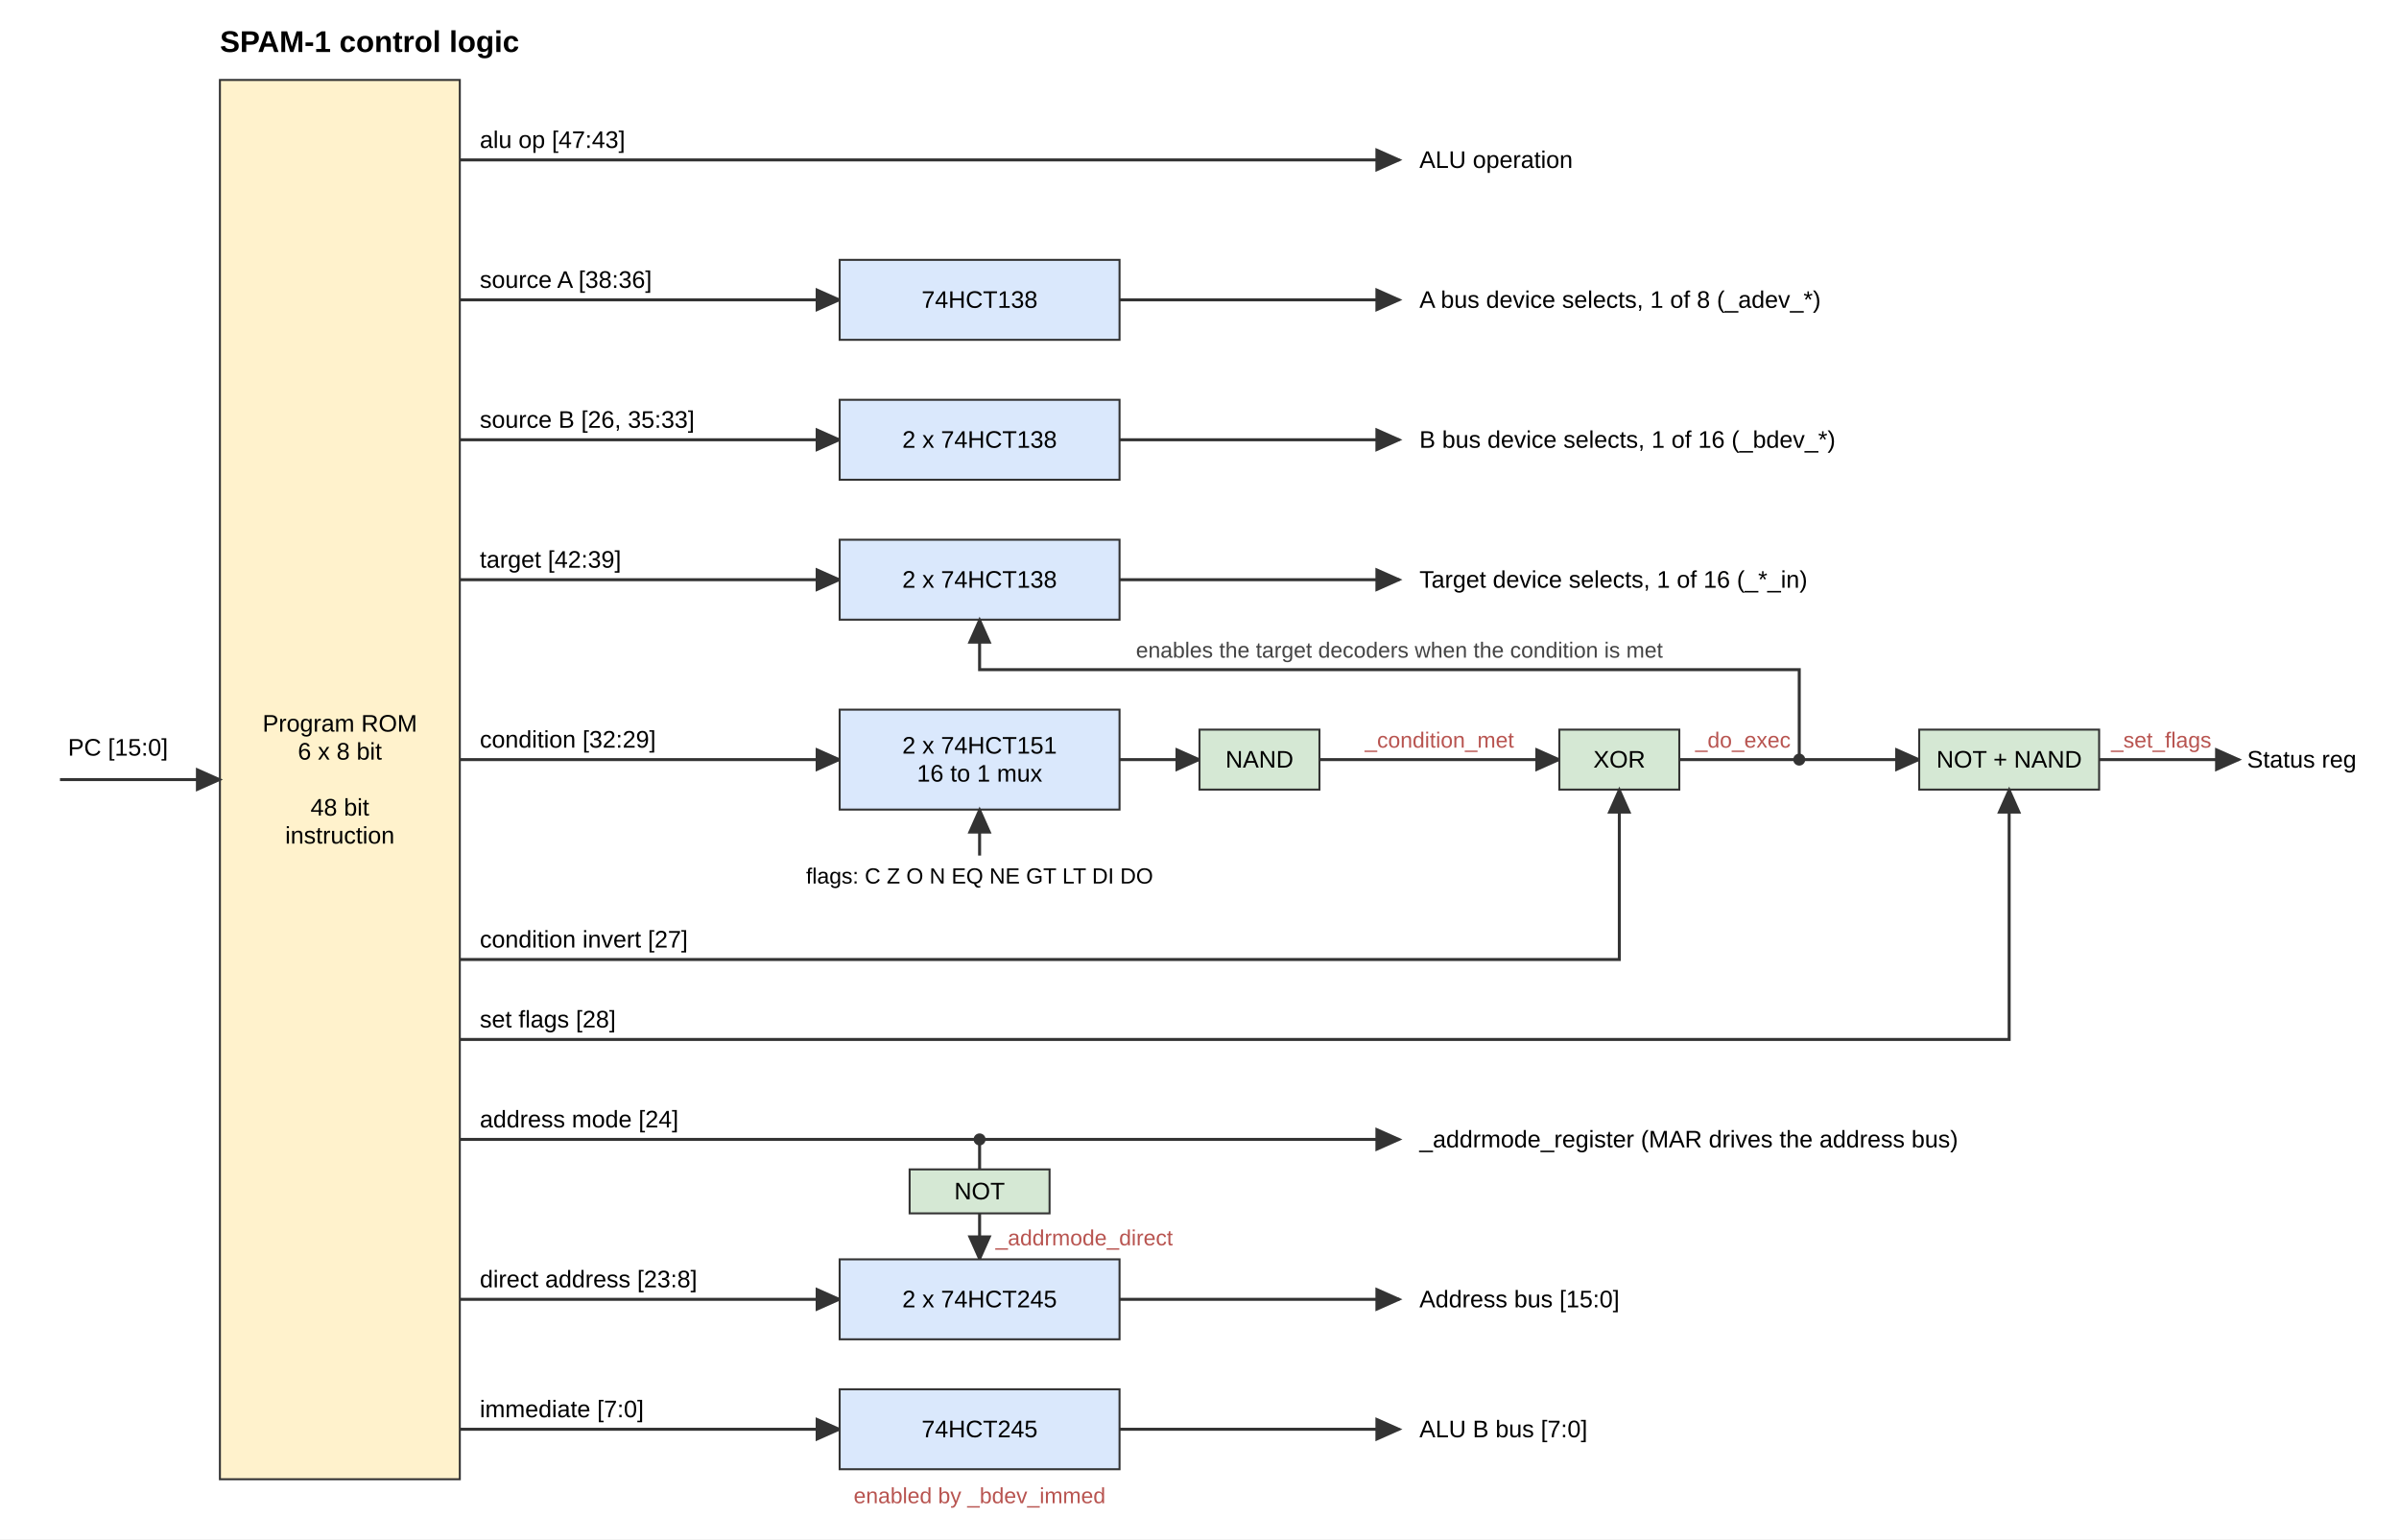
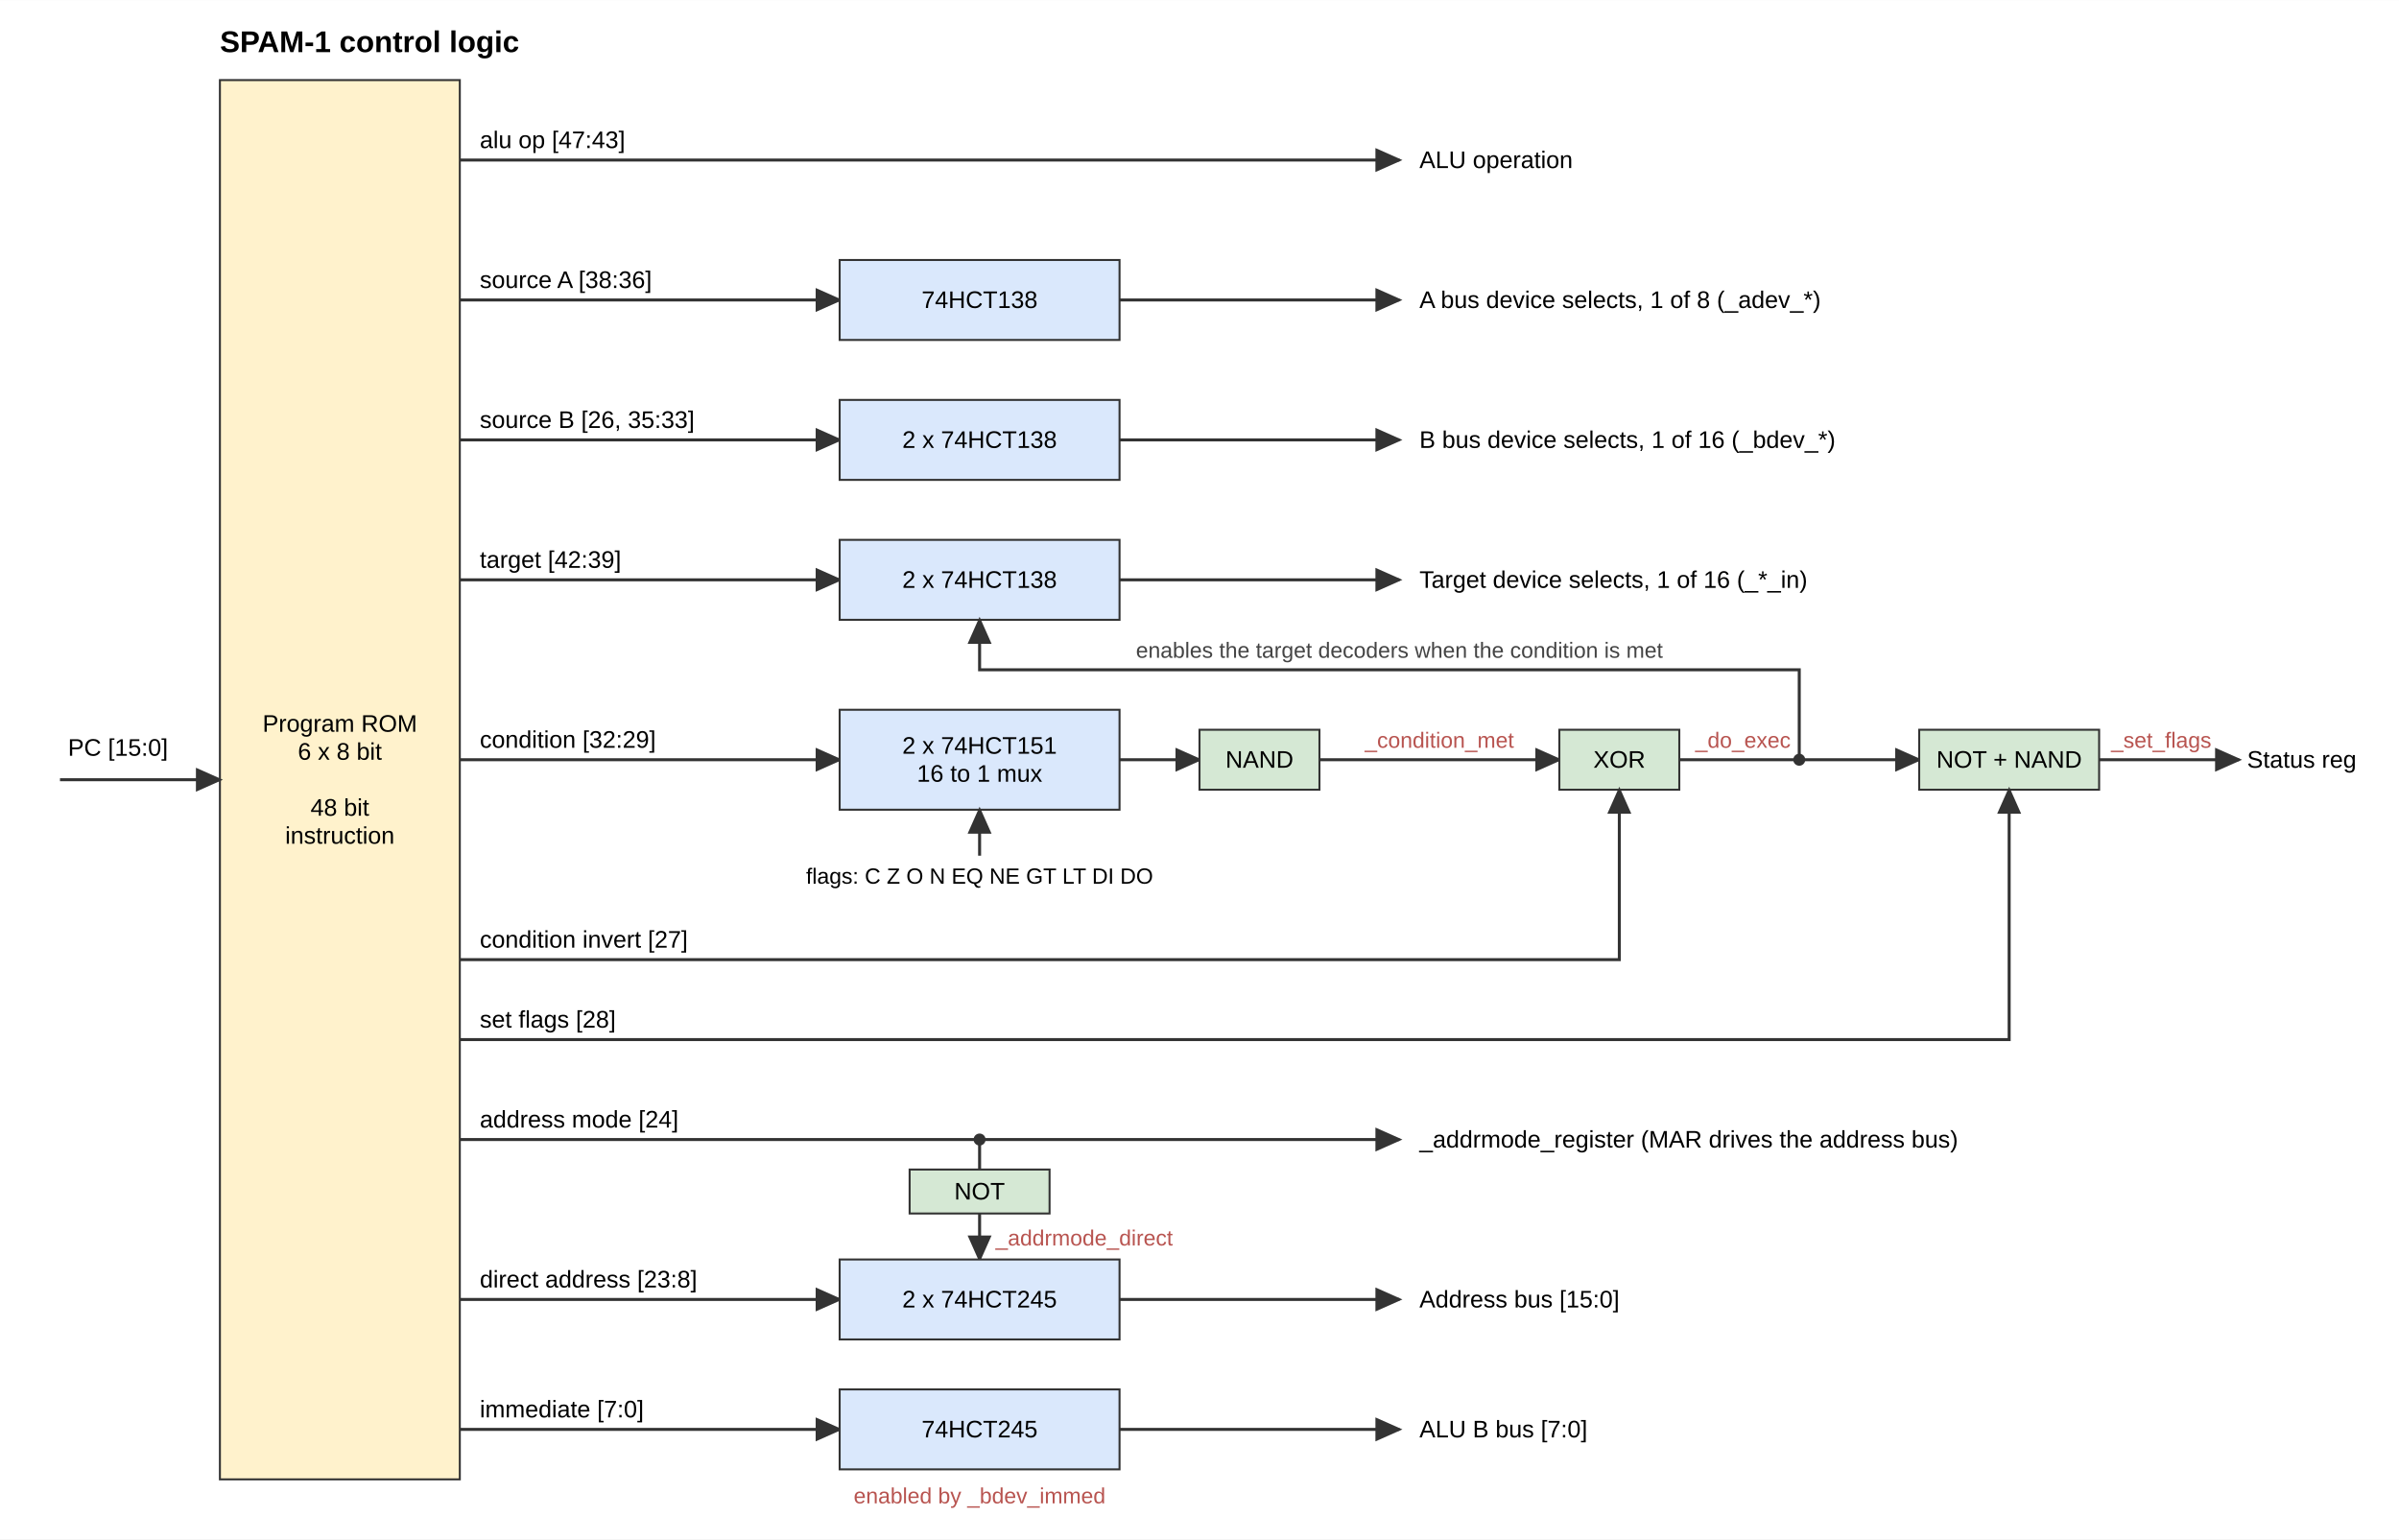
- <svg xmlns="http://www.w3.org/2000/svg" viewBox="0 0 1200 770" width="840" height="539" font-family="Arial, Helvetica, sans-serif" font-size="12">
+ <svg xmlns="http://www.w3.org/2000/svg" viewBox="0 0 1200 770" width="924" height="593" font-family="Arial, Helvetica, sans-serif" font-size="12">
  <rect width="1200" height="770" fill="#ffffff" />
  <defs>
    <marker id="a" markerWidth="9" markerHeight="8" refX="8" refY="4" orient="auto">
      <path d="M0,0 L9,4 L0,8 z" fill="#333" />
    </marker>
  </defs>
  <rect x="110" y="40" width="120" height="700" fill="#fff2cc" stroke="#333" />
  <text x="170.0" y="366.0" text-anchor="middle">Program ROM</text>
  <text x="170.0" y="380.0" text-anchor="middle">6 x 8 bit</text>
  <text x="170.0" y="394.0" text-anchor="middle" />
  <text x="170.0" y="408.0" text-anchor="middle">48 bit</text>
  <text x="170.0" y="422.0" text-anchor="middle">instruction</text>
  <polyline points="30,390 110,390" fill="none" stroke="#333" stroke-width="1.5" marker-end="url(#a)" />
  <text x="34" y="378" text-anchor="start" font-size="12" fill="#000">PC [15:0]</text>
  <polyline points="230,80 700,80" fill="none" stroke="#333" stroke-width="1.5" marker-end="url(#a)" />
  <text x="240" y="74" text-anchor="start" font-size="12" fill="#000">alu op [47:43]</text>
  <text x="710" y="84" text-anchor="start" font-size="12" fill="#000">ALU operation</text>
  <polyline points="230,150 420,150" fill="none" stroke="#333" stroke-width="1.5" marker-end="url(#a)" />
  <text x="240" y="144" text-anchor="start" font-size="12" fill="#000">source A [38:36]</text>
  <rect x="420" y="130" width="140" height="40" fill="#dae8fc" stroke="#333" />
  <text x="490.0" y="154.0" text-anchor="middle">74HCT138</text>
  <polyline points="560,150 700,150" fill="none" stroke="#333" stroke-width="1.5" marker-end="url(#a)" />
  <text x="710" y="154" text-anchor="start" font-size="12" fill="#000">A bus device selects, 1 of 8  (_adev_*)</text>
  <polyline points="230,220 420,220" fill="none" stroke="#333" stroke-width="1.5" marker-end="url(#a)" />
  <text x="240" y="214" text-anchor="start" font-size="12" fill="#000">source B [26, 35:33]</text>
  <rect x="420" y="200" width="140" height="40" fill="#dae8fc" stroke="#333" />
  <text x="490.0" y="224.0" text-anchor="middle">2 x 74HCT138</text>
  <polyline points="560,220 700,220" fill="none" stroke="#333" stroke-width="1.5" marker-end="url(#a)" />
  <text x="710" y="224" text-anchor="start" font-size="12" fill="#000">B bus device selects, 1 of 16  (_bdev_*)</text>
  <polyline points="230,290 420,290" fill="none" stroke="#333" stroke-width="1.5" marker-end="url(#a)" />
  <text x="240" y="284" text-anchor="start" font-size="12" fill="#000">target [42:39]</text>
  <rect x="420" y="270" width="140" height="40" fill="#dae8fc" stroke="#333" />
  <text x="490.0" y="294.0" text-anchor="middle">2 x 74HCT138</text>
  <polyline points="560,290 700,290" fill="none" stroke="#333" stroke-width="1.5" marker-end="url(#a)" />
  <text x="710" y="294" text-anchor="start" font-size="12" fill="#000">Target device selects, 1 of 16  (_*_in)</text>
  <polyline points="230,380 420,380" fill="none" stroke="#333" stroke-width="1.5" marker-end="url(#a)" />
  <text x="240" y="374" text-anchor="start" font-size="12" fill="#000">condition [32:29]</text>
  <rect x="420" y="355" width="140" height="50" fill="#dae8fc" stroke="#333" />
  <text x="490.0" y="377.0" text-anchor="middle">2 x 74HCT151</text>
  <text x="490.0" y="391.0" text-anchor="middle">16 to 1 mux</text>
  <polyline points="490,428 490,405" fill="none" stroke="#333" stroke-width="1.5" marker-end="url(#a)" />
  <text x="490" y="442" text-anchor="middle" font-size="11" fill="#000">flags: C Z O N EQ NE GT LT DI DO</text>
  <polyline points="560,380 600,380" fill="none" stroke="#333" stroke-width="1.5" marker-end="url(#a)" />
  <rect x="600" y="365" width="60" height="30" fill="#d5e8d4" stroke="#333" />
  <text x="630.0" y="384.0" text-anchor="middle">NAND</text>
  <polyline points="660,380 780,380" fill="none" stroke="#333" stroke-width="1.5" marker-end="url(#a)" />
  <text x="720" y="374" text-anchor="middle" font-size="11" fill="#b85450">_condition_met</text>
  <rect x="780" y="365" width="60" height="30" fill="#d5e8d4" stroke="#333" />
  <text x="810.0" y="384.0" text-anchor="middle">XOR</text>
  <polyline points="230,480 810,480 810,395" fill="none" stroke="#333" stroke-width="1.5" marker-end="url(#a)" />
  <text x="240" y="474" text-anchor="start" font-size="12" fill="#000">condition invert [27]</text>
  <polyline points="840,380 960,380" fill="none" stroke="#333" stroke-width="1.5" marker-end="url(#a)" />
  <text x="848" y="374" text-anchor="start" font-size="11" fill="#b85450">_do_exec</text>
  <circle cx="900" cy="380" r="3" fill="#333" />
  <polyline points="900,380 900,335 490,335 490,310" fill="none" stroke="#333" stroke-width="1.5" marker-end="url(#a)" />
  <text x="700" y="329" text-anchor="middle" font-size="11" fill="#444">enables the target decoders when the condition is met</text>
  <rect x="960" y="365" width="90" height="30" fill="#d5e8d4" stroke="#333" />
  <text x="1005.0" y="384.0" text-anchor="middle">NOT + NAND</text>
  <polyline points="230,520 1005,520 1005,395" fill="none" stroke="#333" stroke-width="1.5" marker-end="url(#a)" />
  <text x="240" y="514" text-anchor="start" font-size="12" fill="#000">set flags [28]</text>
  <polyline points="1050,380 1120,380" fill="none" stroke="#333" stroke-width="1.5" marker-end="url(#a)" />
  <text x="1056" y="374" text-anchor="start" font-size="11" fill="#b85450">_set_flags</text>
  <text x="1124" y="384" text-anchor="start" font-size="12" fill="#000">Status reg</text>
  <polyline points="230,570 700,570" fill="none" stroke="#333" stroke-width="1.5" marker-end="url(#a)" />
  <text x="240" y="564" text-anchor="start" font-size="12" fill="#000">address mode [24]</text>
  <text x="710" y="574" text-anchor="start" font-size="12" fill="#000">_addrmode_register  (MAR drives the address bus)</text>
  <circle cx="490" cy="570" r="3" fill="#333" />
  <polyline points="490,570 490,585" fill="none" stroke="#333" stroke-width="1.5" />
  <rect x="455" y="585" width="70" height="22" fill="#d5e8d4" stroke="#333" />
  <text x="490.0" y="600.0" text-anchor="middle">NOT</text>
  <polyline points="490,607 490,630" fill="none" stroke="#333" stroke-width="1.5" marker-end="url(#a)" />
  <text x="498" y="623" text-anchor="start" font-size="11" fill="#b85450">_addrmode_direct</text>
  <polyline points="230,650 420,650" fill="none" stroke="#333" stroke-width="1.5" marker-end="url(#a)" />
  <text x="240" y="644" text-anchor="start" font-size="12" fill="#000">direct address [23:8]</text>
  <rect x="420" y="630" width="140" height="40" fill="#dae8fc" stroke="#333" />
  <text x="490.0" y="654.0" text-anchor="middle">2 x 74HCT245</text>
  <polyline points="560,650 700,650" fill="none" stroke="#333" stroke-width="1.5" marker-end="url(#a)" />
  <text x="710" y="654" text-anchor="start" font-size="12" fill="#000">Address bus [15:0]</text>
  <polyline points="230,715 420,715" fill="none" stroke="#333" stroke-width="1.5" marker-end="url(#a)" />
  <text x="240" y="709" text-anchor="start" font-size="12" fill="#000">immediate [7:0]</text>
  <rect x="420" y="695" width="140" height="40" fill="#dae8fc" stroke="#333" />
  <text x="490.0" y="719.0" text-anchor="middle">74HCT245</text>
  <polyline points="560,715 700,715" fill="none" stroke="#333" stroke-width="1.5" marker-end="url(#a)" />
  <text x="710" y="719" text-anchor="start" font-size="12" fill="#000">ALU B bus [7:0]</text>
  <text x="490" y="752" text-anchor="middle" font-size="11" fill="#b85450">enabled by _bdev_immed</text>
  <text x="110" y="26" text-anchor="start" font-size="15" fill="#000" font-weight="bold">SPAM-1 control logic</text>
</svg>
